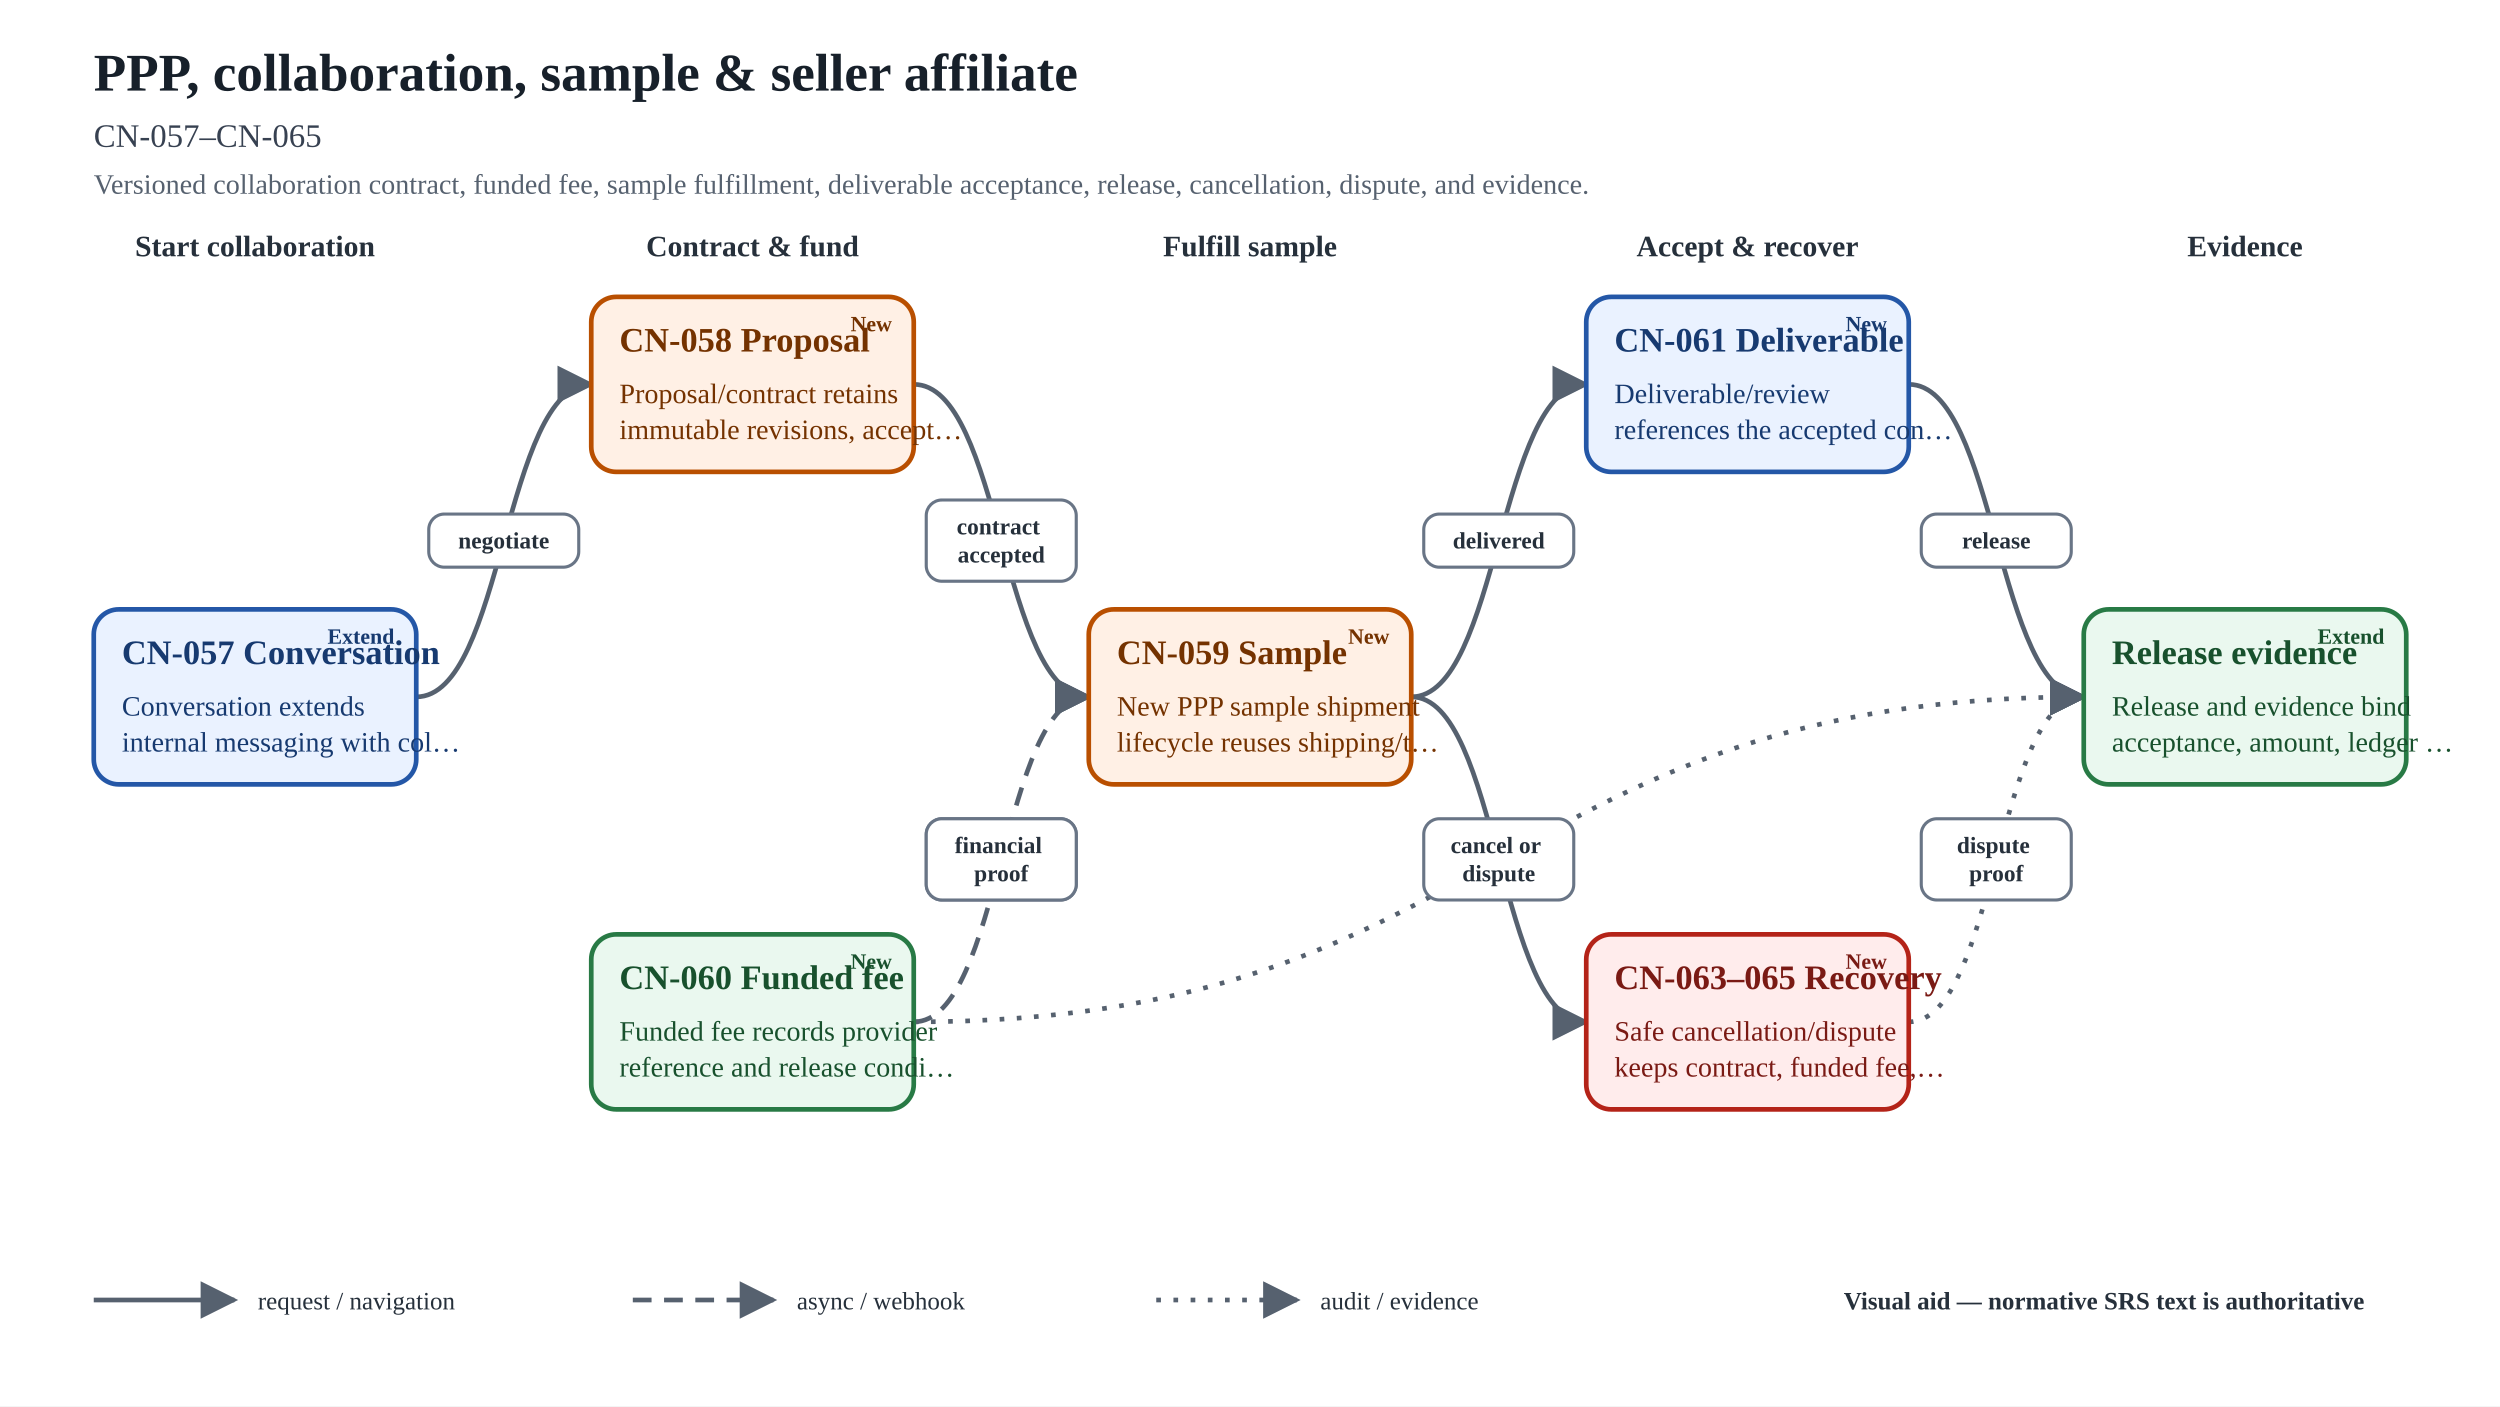
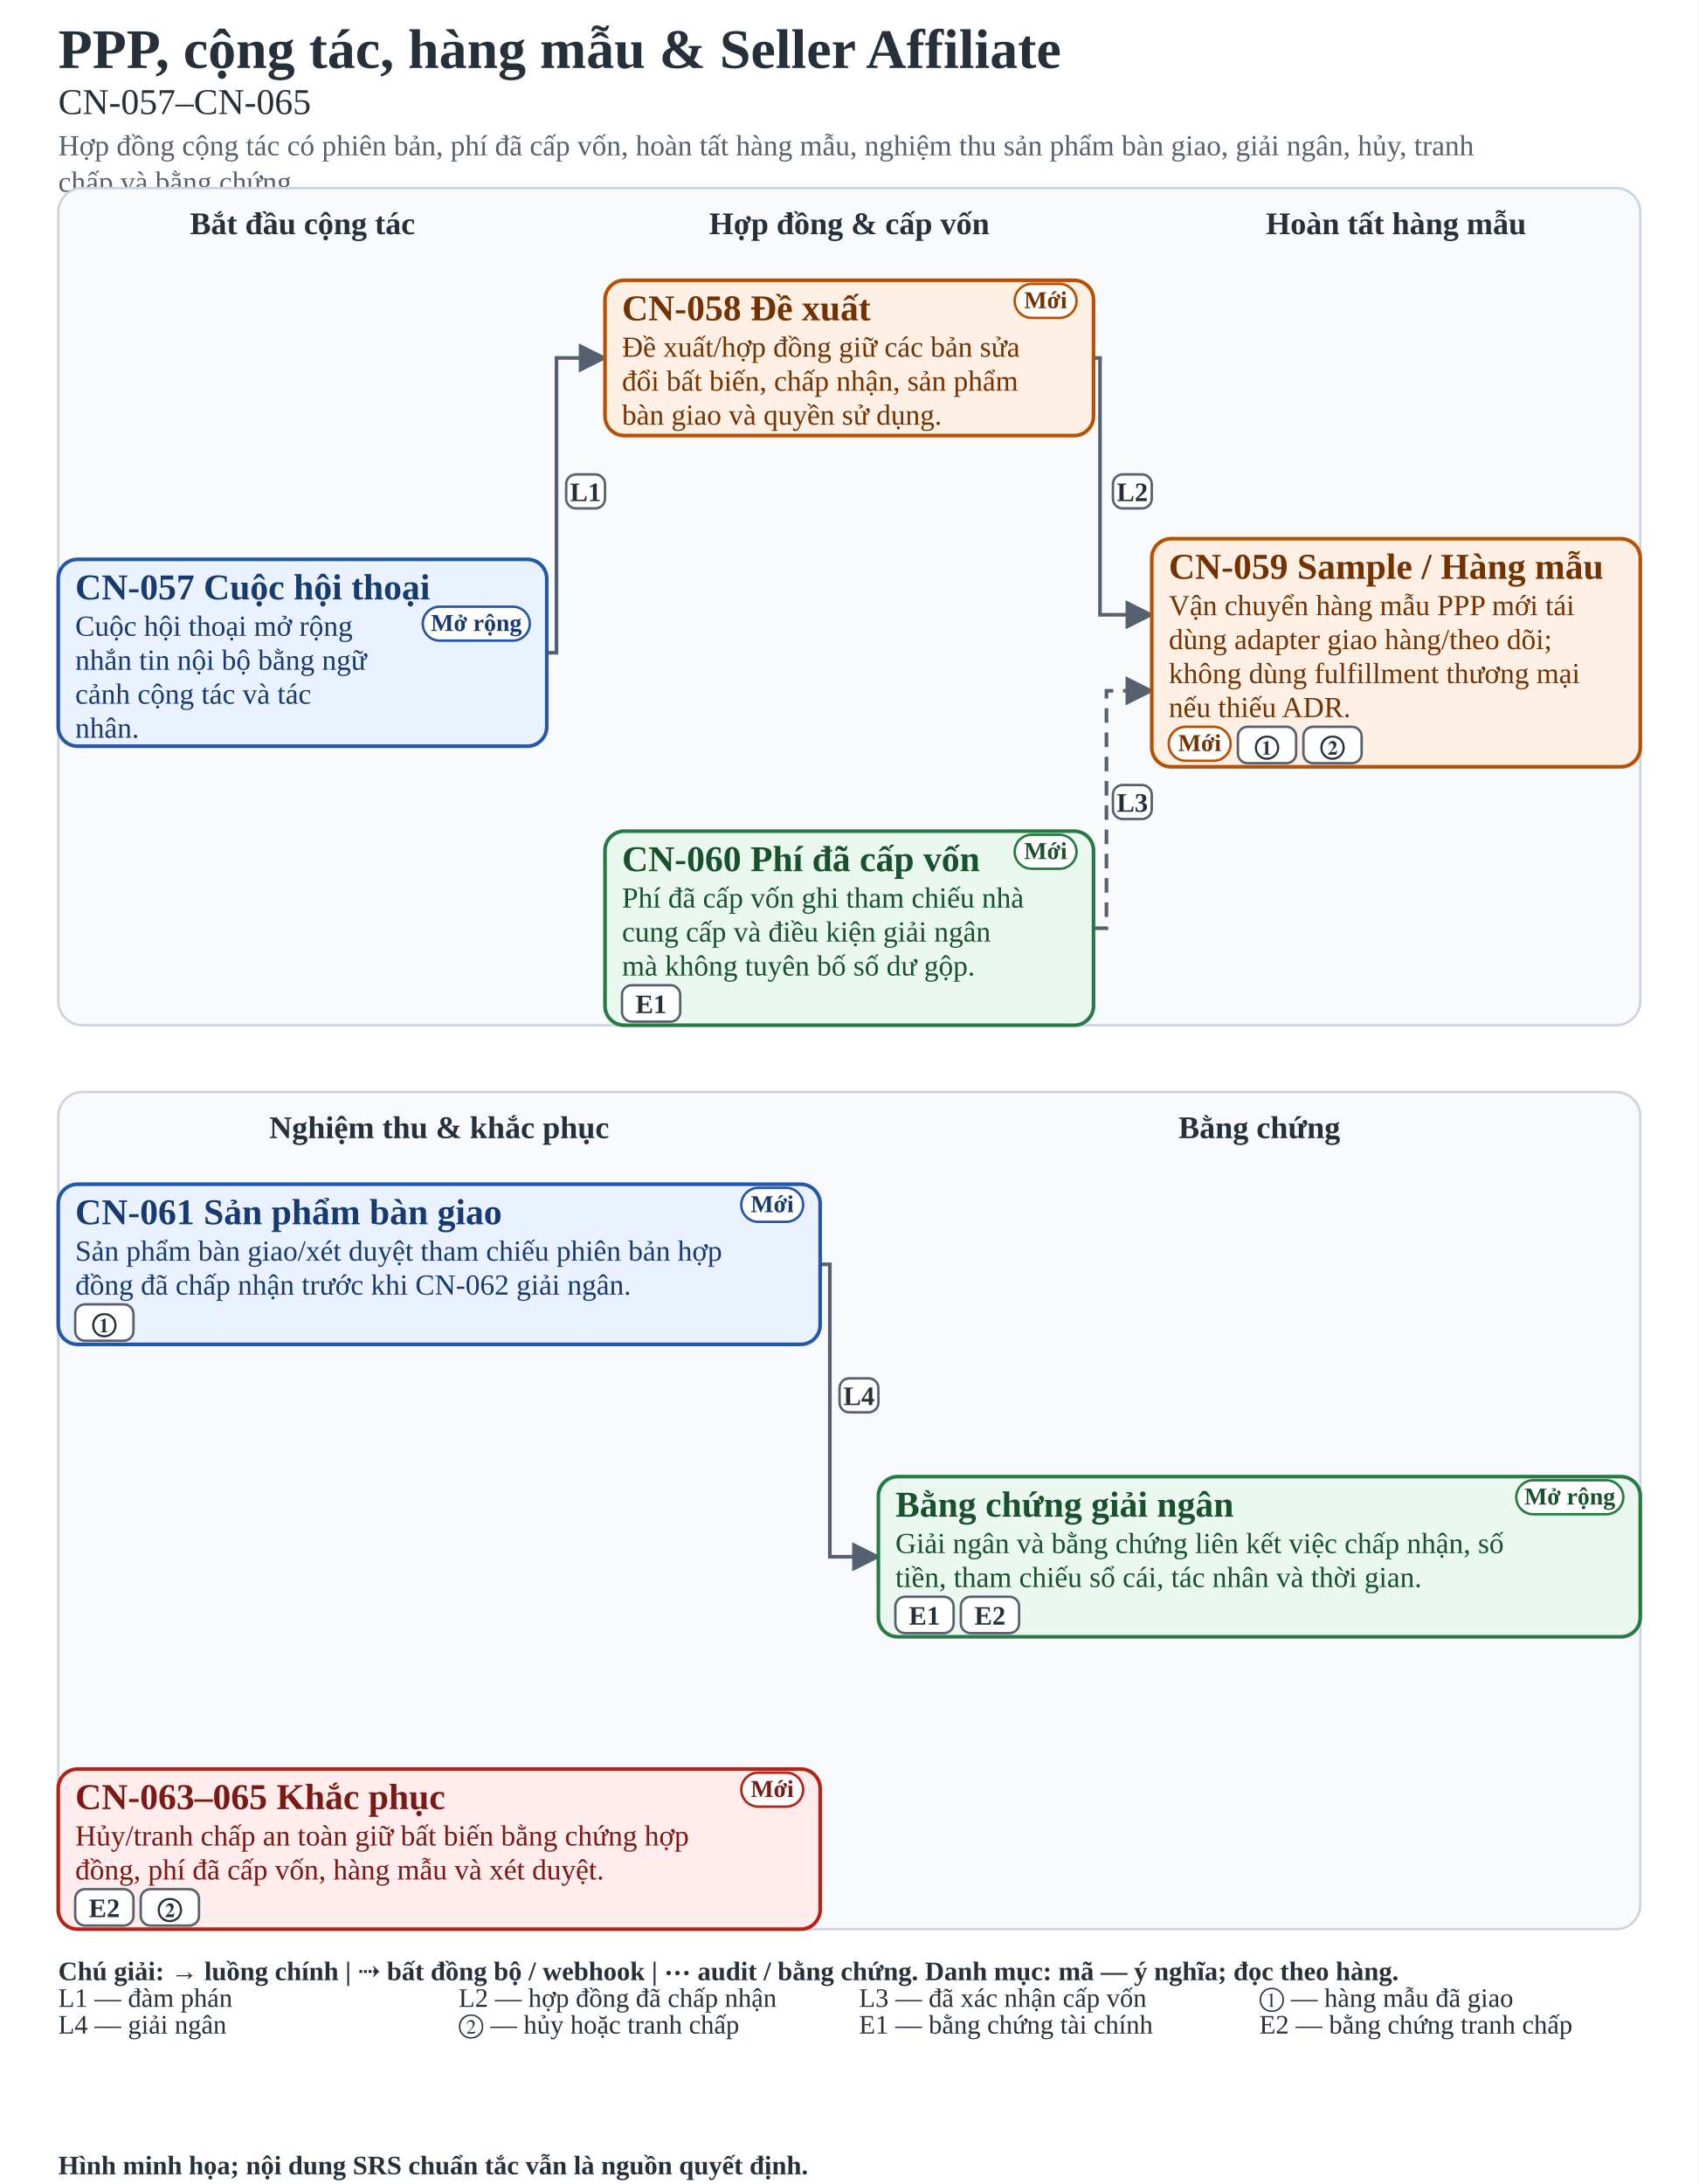
- <svg xmlns="http://www.w3.org/2000/svg" viewBox="0 0 1600 900" role="img" aria-labelledby="diagram-title diagram-desc">
+ <svg xmlns="http://www.w3.org/2000/svg" viewBox="0 0 1400 1800" role="img" aria-labelledby="diagram-title diagram-desc">
  <defs>
    <marker id="arrow" viewBox="0 0 10 10" refX="9" refY="5" markerWidth="8" markerHeight="8" orient="auto-start-reverse">
      <path d="M 0 0 L 10 5 L 0 10 z" fill="#56616F" />
    </marker>
  </defs>
-   <rect width="1600" height="900" fill="#FFFFFF" />
-   <text x="60" y="58" font-size="34" font-weight="800" fill="#17202A">PPP, collaboration, sample &amp; seller affiliate</text>
-   <text x="60" y="94" font-size="21" fill="#374151">CN-057–CN-065</text>
-   <text x="60" y="124" font-size="18" fill="#56616F">Versioned collaboration contract, funded fee, sample fulfillment, deliverable acceptance, release, cancellation, dispute, and evidence.</text>
-   <path data-edge-from="conversation" data-edge-to="proposal" data-route="forward" d="M 266.4 446 C 322.4 446, 322.4 246, 378.4 246" fill="none" stroke="#56616F" stroke-width="3" marker-end="url(#arrow)" />
-   <path data-edge-from="proposal" data-edge-to="sample" data-route="forward" d="M 584.8 246 C 640.8 246, 640.8 446, 696.8 446" fill="none" stroke="#56616F" stroke-width="3" marker-end="url(#arrow)" />
-   <path data-edge-from="funded-fee" data-edge-to="sample" data-route="forward" d="M 584.8 654 C 640.8 654, 640.8 446, 696.8 446" fill="none" stroke="#56616F" stroke-width="3" stroke-dasharray="12 8" marker-end="url(#arrow)" />
-   <path data-edge-from="sample" data-edge-to="deliverable" data-route="forward" d="M 903.2 446 C 959.2 446, 959.2 246, 1015.2 246" fill="none" stroke="#56616F" stroke-width="3" marker-end="url(#arrow)" />
-   <path data-edge-from="deliverable" data-edge-to="collaboration-evidence" data-route="forward" d="M 1221.6 246 C 1277.6 246, 1277.6 446, 1333.6 446" fill="none" stroke="#56616F" stroke-width="3" marker-end="url(#arrow)" />
-   <path data-edge-from="sample" data-edge-to="2-08-backend-remediation" data-route="forward" d="M 903.2 446 C 959.2 446, 959.2 654, 1015.2 654" fill="none" stroke="#56616F" stroke-width="3" marker-end="url(#arrow)" />
-   <path data-edge-from="funded-fee" data-edge-to="collaboration-evidence" data-route="forward" d="M 584.8 654 C 959.2 654, 959.2 446, 1333.6 446" fill="none" stroke="#56616F" stroke-width="3" stroke-dasharray="3 8" marker-end="url(#arrow)" />
-   <path data-edge-from="2-08-backend-remediation" data-edge-to="collaboration-evidence" data-route="forward" d="M 1221.6 654 C 1277.6 654, 1277.6 446, 1333.6 446" fill="none" stroke="#56616F" stroke-width="3" stroke-dasharray="3 8" marker-end="url(#arrow)" />
-   <text x="163.2" y="164" text-anchor="middle" font-size="19" font-weight="700" fill="#26303B">Start collaboration</text>
-   <g data-node-id="conversation">
-     <rect x="60" y="390" width="206.4" height="112" rx="16" fill="#EAF2FF" stroke="#2457A7" stroke-width="3" />
-     <text x="78" y="425" font-size="22" font-weight="700" fill="#173A70">CN-057 Conversation</text>
-     <text x="78" y="458" font-size="18" fill="#173A70">
-       <tspan x="78" dy="0">Conversation extends</tspan>
-       <tspan x="78" dy="23">internal messaging with col…</tspan>
-     </text>
-     <text x="252.4" y="412" text-anchor="end" font-size="14" font-weight="700" fill="#173A70">Extend</text>
-   </g>
-   <text x="481.6" y="164" text-anchor="middle" font-size="19" font-weight="700" fill="#26303B">Contract &amp; fund</text>
-   <g data-node-id="proposal">
-     <rect x="378.4" y="190" width="206.4" height="112" rx="16" fill="#FFF0E5" stroke="#B94F00" stroke-width="3" />
-     <text x="396.4" y="225" font-size="22" font-weight="700" fill="#743200">CN-058 Proposal</text>
-     <text x="396.4" y="258" font-size="18" fill="#743200">
-       <tspan x="396.4" dy="0">Proposal/contract retains</tspan>
-       <tspan x="396.4" dy="23">immutable revisions, accept…</tspan>
-     </text>
-     <text x="570.8" y="212" text-anchor="end" font-size="14" font-weight="700" fill="#743200">New</text>
-   </g>
-   <g data-node-id="funded-fee">
-     <rect x="378.4" y="598" width="206.4" height="112" rx="16" fill="#EAF8EF" stroke="#287A45" stroke-width="3" />
-     <text x="396.4" y="633" font-size="22" font-weight="700" fill="#18512D">CN-060 Funded fee</text>
-     <text x="396.4" y="666" font-size="18" fill="#18512D">
-       <tspan x="396.4" dy="0">Funded fee records provider</tspan>
-       <tspan x="396.4" dy="23">reference and release condi…</tspan>
-     </text>
-     <text x="570.8" y="620" text-anchor="end" font-size="14" font-weight="700" fill="#18512D">New</text>
-   </g>
-   <text x="800" y="164" text-anchor="middle" font-size="19" font-weight="700" fill="#26303B">Fulfill sample</text>
-   <g data-node-id="sample">
-     <rect x="696.8" y="390" width="206.4" height="112" rx="16" fill="#FFF0E5" stroke="#B94F00" stroke-width="3" />
-     <text x="714.8" y="425" font-size="22" font-weight="700" fill="#743200">CN-059 Sample</text>
-     <text x="714.8" y="458" font-size="18" fill="#743200">
-       <tspan x="714.8" dy="0">New PPP sample shipment</tspan>
-       <tspan x="714.8" dy="23">lifecycle reuses shipping/t…</tspan>
-     </text>
-     <text x="889.2" y="412" text-anchor="end" font-size="14" font-weight="700" fill="#743200">New</text>
-   </g>
-   <text x="1118.4" y="164" text-anchor="middle" font-size="19" font-weight="700" fill="#26303B">Accept &amp; recover</text>
-   <g data-node-id="deliverable">
-     <rect x="1015.2" y="190" width="206.4" height="112" rx="16" fill="#EAF2FF" stroke="#2457A7" stroke-width="3" />
-     <text x="1033.2" y="225" font-size="22" font-weight="700" fill="#173A70">CN-061 Deliverable</text>
-     <text x="1033.2" y="258" font-size="18" fill="#173A70">
-       <tspan x="1033.2" dy="0">Deliverable/review</tspan>
-       <tspan x="1033.2" dy="23">references the accepted con…</tspan>
-     </text>
-     <text x="1207.6" y="212" text-anchor="end" font-size="14" font-weight="700" fill="#173A70">New</text>
-   </g>
-   <g data-node-id="2-08-backend-remediation">
-     <rect x="1015.2" y="598" width="206.4" height="112" rx="16" fill="#FFECEC" stroke="#B42318" stroke-width="3" />
-     <text x="1033.2" y="633" font-size="22" font-weight="700" fill="#7A1A14">CN-063–065 Recovery</text>
-     <text x="1033.2" y="666" font-size="18" fill="#7A1A14">
-       <tspan x="1033.2" dy="0">Safe cancellation/dispute</tspan>
-       <tspan x="1033.2" dy="23">keeps contract, funded fee,…</tspan>
-     </text>
-     <text x="1207.6" y="620" text-anchor="end" font-size="14" font-weight="700" fill="#7A1A14">New</text>
-   </g>
-   <text x="1436.8" y="164" text-anchor="middle" font-size="19" font-weight="700" fill="#26303B">Evidence</text>
-   <g data-node-id="collaboration-evidence">
-     <rect x="1333.6" y="390" width="206.4" height="112" rx="16" fill="#EAF8EF" stroke="#287A45" stroke-width="3" />
-     <text x="1351.6" y="425" font-size="22" font-weight="700" fill="#18512D">Release evidence</text>
-     <text x="1351.6" y="458" font-size="18" fill="#18512D">
-       <tspan x="1351.6" dy="0">Release and evidence bind</tspan>
-       <tspan x="1351.6" dy="23">acceptance, amount, ledger …</tspan>
-     </text>
-     <text x="1526" y="412" text-anchor="end" font-size="14" font-weight="700" fill="#18512D">Extend</text>
-   </g>
-   <g data-edge-label="true" data-edge-from="conversation" data-edge-to="proposal">
-     <rect x="274.4" y="329" width="96" height="34" rx="10" fill="#FFFFFF" stroke="#697586" stroke-width="2" />
-     <text x="322.4" y="351" text-anchor="middle" font-size="15" font-weight="700" fill="#26303B">
-       <tspan x="322.4" dy="0">negotiate</tspan>
-     </text>
-   </g>
-   <g data-edge-label="true" data-edge-from="proposal" data-edge-to="sample">
-     <rect x="592.8" y="320" width="96" height="52" rx="10" fill="#FFFFFF" stroke="#697586" stroke-width="2" />
-     <text x="640.8" y="342" text-anchor="middle" font-size="15" font-weight="700" fill="#26303B">
-       <tspan x="640.8" dy="0">contract</tspan>
-       <tspan x="640.8" dy="18">accepted</tspan>
-     </text>
-   </g>
-   <g data-edge-label="true" data-edge-from="funded-fee" data-edge-to="sample">
-     <rect x="592.8" y="524" width="96" height="52" rx="10" fill="#FFFFFF" stroke="#697586" stroke-width="2" />
-     <text x="640.8" y="546" text-anchor="middle" font-size="15" font-weight="700" fill="#26303B">
-       <tspan x="640.8" dy="0">funding</tspan>
-       <tspan x="640.8" dy="18">confirmed</tspan>
-     </text>
-   </g>
-   <g data-edge-label="true" data-edge-from="sample" data-edge-to="deliverable">
-     <rect x="911.2" y="329" width="96" height="34" rx="10" fill="#FFFFFF" stroke="#697586" stroke-width="2" />
-     <text x="959.2" y="351" text-anchor="middle" font-size="15" font-weight="700" fill="#26303B">
-       <tspan x="959.2" dy="0">delivered</tspan>
-     </text>
-   </g>
-   <g data-edge-label="true" data-edge-from="deliverable" data-edge-to="collaboration-evidence">
-     <rect x="1229.6" y="329" width="96" height="34" rx="10" fill="#FFFFFF" stroke="#697586" stroke-width="2" />
-     <text x="1277.6" y="351" text-anchor="middle" font-size="15" font-weight="700" fill="#26303B">
-       <tspan x="1277.6" dy="0">release</tspan>
-     </text>
-   </g>
-   <g data-edge-label="true" data-edge-from="sample" data-edge-to="2-08-backend-remediation">
-     <rect x="911.2" y="524" width="96" height="52" rx="10" fill="#FFFFFF" stroke="#697586" stroke-width="2" />
-     <text x="959.2" y="546" text-anchor="middle" font-size="15" font-weight="700" fill="#26303B">
-       <tspan x="959.2" dy="0">cancel or</tspan>
-       <tspan x="959.2" dy="18">dispute</tspan>
-     </text>
-   </g>
-   <g data-edge-label="true" data-edge-from="funded-fee" data-edge-to="collaboration-evidence">
-     <rect x="592.8" y="524" width="96" height="52" rx="10" fill="#FFFFFF" stroke="#697586" stroke-width="2" />
-     <text x="640.8" y="546" text-anchor="middle" font-size="15" font-weight="700" fill="#26303B">
-       <tspan x="640.8" dy="0">financial</tspan>
-       <tspan x="640.8" dy="18">proof</tspan>
-     </text>
-   </g>
-   <g data-edge-label="true" data-edge-from="2-08-backend-remediation" data-edge-to="collaboration-evidence">
-     <rect x="1229.6" y="524" width="96" height="52" rx="10" fill="#FFFFFF" stroke="#697586" stroke-width="2" />
-     <text x="1277.6" y="546" text-anchor="middle" font-size="15" font-weight="700" fill="#26303B">
-       <tspan x="1277.6" dy="0">dispute</tspan>
-       <tspan x="1277.6" dy="18">proof</tspan>
-     </text>
-   </g>
-   <g transform="translate(60 820)" font-size="16" fill="#26303B">
-     <path d="M 0 12 H 90" stroke="#56616F" stroke-width="3" marker-end="url(#arrow)" />
-     <text x="105" y="18">request / navigation</text>
-     <path d="M 345 12 H 435" stroke="#56616F" stroke-width="3" stroke-dasharray="12 8" marker-end="url(#arrow)" />
-     <text x="450" y="18">async / webhook</text>
-     <path d="M 680 12 H 770" stroke="#56616F" stroke-width="3" stroke-dasharray="3 8" marker-end="url(#arrow)" />
-     <text x="785" y="18">audit / evidence</text>
-     <text x="1120" y="18" font-weight="700">Visual aid — normative SRS text is authoritative</text>
+   <rect width="1400" height="1800" fill="#FFFFFF" />
+   <text x="48" y="56" text-anchor="start" font-size="46" font-weight="800" fill="#26303B">PPP, cộng tác, hàng mẫu &amp; Seller Affiliate</text>
+   <text x="48" y="94" text-anchor="start" font-size="30" fill="#26303B">CN-057–CN-065</text>
+   <text x="48" y="128" text-anchor="start" font-size="24" fill="#56616F">
+     <tspan x="48" dy="0">Hợp đồng cộng tác có phiên bản, phí đã cấp vốn, hoàn tất hàng mẫu, nghiệm thu sản phẩm bàn giao, giải ngân, hủy, tranh </tspan>
+     <tspan x="48" dy="30">chấp và bằng chứng.</tspan>
+   </text>
+   <g data-band-index="0">
+     <rect x="48" y="155" width="1304" height="690" rx="20" fill="#F8FAFC" stroke="#CBD5E1" stroke-width="2" />
+   </g>
+   <g data-band-index="1">
+     <rect x="48" y="900" width="1304" height="690" rx="20" fill="#F7F9FC" stroke="#CBD5E1" stroke-width="2" />
+   </g>
+   <g data-column-index="0" data-column-band="0">
+     <text x="249.333" y="193" text-anchor="middle" font-size="26" font-weight="700" fill="#26303B">Bắt đầu cộng tác</text>
+   </g>
+   <g data-column-index="1" data-column-band="0">
+     <text x="700" y="193" text-anchor="middle" font-size="26" font-weight="700" fill="#26303B">Hợp đồng &amp; cấp vốn</text>
+   </g>
+   <g data-column-index="2" data-column-band="0">
+     <text x="1150.667" y="193" text-anchor="middle" font-size="26" font-weight="700" fill="#26303B">Hoàn tất hàng mẫu</text>
+   </g>
+   <g data-column-index="3" data-column-band="1">
+     <text x="362" y="938" text-anchor="middle" font-size="26" font-weight="700" fill="#26303B">Nghiệm thu &amp; khắc phục</text>
+   </g>
+   <g data-column-index="4" data-column-band="1">
+     <text x="1038" y="938" text-anchor="middle" font-size="26" font-weight="700" fill="#26303B">Bằng chứng</text>
+   </g>
+   <path data-edge-from="conversation" data-edge-to="proposal" data-path-kind="forward-lane" data-edge-code="L1" data-lane="b0:g:0:1:1" d="M 450.667 538.01 H 458.667 V 295.01 H 498.667" fill="none" stroke="#56616F" stroke-width="3" marker-end="url(#arrow)" />
+   <path data-edge-from="proposal" data-edge-to="sample" data-path-kind="forward-lane" data-edge-code="L2" data-lane="b0:g:1:2:1" d="M 901.333 295.02 H 906.667 V 506.687 H 949.333" fill="none" stroke="#56616F" stroke-width="3" marker-end="url(#arrow)" />
+   <path data-edge-from="funded-fee" data-edge-to="sample" data-path-kind="forward-lane" data-edge-code="L3" data-lane="b0:g:1:2:2" d="M 901.333 765.03 H 912 V 569.363 H 949.333" fill="none" stroke="#56616F" stroke-width="3" stroke-dasharray="12 8" marker-end="url(#arrow)" />
+   <path data-edge-from="deliverable" data-edge-to="collaboration-evidence" data-path-kind="forward-lane" data-edge-code="L4" data-lane="b1:g:3:4:1" d="M 676 1042.04 H 684 V 1283.04 H 724" fill="none" stroke="#56616F" stroke-width="3" marker-end="url(#arrow)" />
+   <g data-node-id="conversation" data-node-band="0" data-column-index="0">
+     <rect x="48" y="461" width="402.667" height="154" rx="16" fill="#EAF2FF" stroke="#2457A7" stroke-width="3" />
+     <text x="62" y="494" text-anchor="start" font-size="30" font-weight="700" fill="#173A70">CN-057 Cuộc hội thoại</text>
+     <text x="62" y="524" text-anchor="start" font-size="24" fill="#173A70">
+       <tspan x="62" dy="0">Cuộc hội thoại mở rộng </tspan>
+       <tspan x="62" dy="28">nhắn tin nội bộ bằng ngữ </tspan>
+       <tspan x="62" dy="28">cảnh cộng tác và tác </tspan>
+       <tspan x="62" dy="28">nhân.</tspan>
+     </text>
+     <g data-node-badge="conversation">
+       <rect x="348.467" y="500" width="88.2" height="28" rx="14" fill="#FFFFFF" stroke="#2457A7" stroke-width="2" />
+       <text x="392.567" y="520" text-anchor="middle" font-size="20" font-weight="700" fill="#173A70">Mở rộng</text>
+     </g>
+   </g>
+   <g data-node-id="proposal" data-node-band="0" data-column-index="1">
+     <rect x="498.667" y="231" width="402.667" height="128" rx="16" fill="#FFF0E5" stroke="#B94F00" stroke-width="3" />
+     <text x="512.667" y="264" text-anchor="start" font-size="30" font-weight="700" fill="#743200">CN-058 Đề xuất</text>
+     <text x="512.667" y="294" text-anchor="start" font-size="24" fill="#743200">
+       <tspan x="512.667" dy="0">Đề xuất/hợp đồng giữ các bản sửa </tspan>
+       <tspan x="512.667" dy="28">đổi bất biến, chấp nhận, sản phẩm </tspan>
+       <tspan x="512.667" dy="28">bàn giao và quyền sử dụng.</tspan>
+     </text>
+     <g data-node-badge="proposal">
+       <rect x="836.333" y="234" width="51" height="28" rx="14" fill="#FFFFFF" stroke="#B94F00" stroke-width="2" />
+       <text x="861.833" y="254" text-anchor="middle" font-size="20" font-weight="700" fill="#743200">Mới</text>
+     </g>
+   </g>
+   <g data-node-id="funded-fee" data-node-band="0" data-column-index="1">
+     <rect x="498.667" y="685" width="402.667" height="160" rx="16" fill="#EAF8EF" stroke="#287A45" stroke-width="3" />
+     <text x="512.667" y="718" text-anchor="start" font-size="30" font-weight="700" fill="#18512D">CN-060 Phí đã cấp vốn</text>
+     <text x="512.667" y="748" text-anchor="start" font-size="24" fill="#18512D">
+       <tspan x="512.667" dy="0">Phí đã cấp vốn ghi tham chiếu nhà </tspan>
+       <tspan x="512.667" dy="28">cung cấp và điều kiện giải ngân </tspan>
+       <tspan x="512.667" dy="28">mà không tuyên bố số dư gộp.</tspan>
+     </text>
+     <g data-node-badge="funded-fee">
+       <rect x="836.333" y="688" width="51" height="28" rx="14" fill="#FFFFFF" stroke="#287A45" stroke-width="2" />
+       <text x="861.833" y="708" text-anchor="middle" font-size="20" font-weight="700" fill="#18512D">Mới</text>
+     </g>
+   </g>
+   <g data-node-id="sample" data-node-band="0" data-column-index="2">
+     <rect x="949.333" y="444" width="402.667" height="188" rx="16" fill="#FFF0E5" stroke="#B94F00" stroke-width="3" />
+     <text x="963.333" y="477" text-anchor="start" font-size="30" font-weight="700" fill="#743200">CN-059 Sample / Hàng mẫu</text>
+     <text x="963.333" y="507" text-anchor="start" font-size="24" fill="#743200">
+       <tspan x="963.333" dy="0">Vận chuyển hàng mẫu PPP mới tái </tspan>
+       <tspan x="963.333" dy="28">dùng adapter giao hàng/theo dõi; </tspan>
+       <tspan x="963.333" dy="28">không dùng fulfillment thương mại </tspan>
+       <tspan x="963.333" dy="28">nếu thiếu ADR.</tspan>
+     </text>
+     <g data-node-badge="sample">
+       <rect x="963.333" y="599" width="51" height="28" rx="14" fill="#FFFFFF" stroke="#B94F00" stroke-width="2" />
+       <text x="988.833" y="619" text-anchor="middle" font-size="20" font-weight="700" fill="#743200">Mới</text>
+     </g>
+   </g>
+   <g data-node-id="deliverable" data-node-band="1" data-column-index="3">
+     <rect x="48" y="976" width="628" height="132" rx="16" fill="#EAF2FF" stroke="#2457A7" stroke-width="3" />
+     <text x="62" y="1009" text-anchor="start" font-size="30" font-weight="700" fill="#173A70">CN-061 Sản phẩm bàn giao</text>
+     <text x="62" y="1039" text-anchor="start" font-size="24" fill="#173A70">
+       <tspan x="62" dy="0">Sản phẩm bàn giao/xét duyệt tham chiếu phiên bản hợp </tspan>
+       <tspan x="62" dy="28">đồng đã chấp nhận trước khi CN-062 giải ngân.</tspan>
+     </text>
+     <g data-node-badge="deliverable">
+       <rect x="611" y="979" width="51" height="28" rx="14" fill="#FFFFFF" stroke="#2457A7" stroke-width="2" />
+       <text x="636.5" y="999" text-anchor="middle" font-size="20" font-weight="700" fill="#173A70">Mới</text>
+     </g>
+   </g>
+   <g data-node-id="2-08-backend-remediation" data-node-band="1" data-column-index="3">
+     <rect x="48" y="1458" width="628" height="132" rx="16" fill="#FFECEC" stroke="#B42318" stroke-width="3" />
+     <text x="62" y="1491" text-anchor="start" font-size="30" font-weight="700" fill="#7A1A14">CN-063–065 Khắc phục</text>
+     <text x="62" y="1521" text-anchor="start" font-size="24" fill="#7A1A14">
+       <tspan x="62" dy="0">Hủy/tranh chấp an toàn giữ bất biến bằng chứng hợp </tspan>
+       <tspan x="62" dy="28">đồng, phí đã cấp vốn, hàng mẫu và xét duyệt.</tspan>
+     </text>
+     <g data-node-badge="2-08-backend-remediation">
+       <rect x="611" y="1461" width="51" height="28" rx="14" fill="#FFFFFF" stroke="#B42318" stroke-width="2" />
+       <text x="636.5" y="1481" text-anchor="middle" font-size="20" font-weight="700" fill="#7A1A14">Mới</text>
+     </g>
+   </g>
+   <g data-node-id="collaboration-evidence" data-node-band="1" data-column-index="4">
+     <rect x="724" y="1217" width="628" height="132" rx="16" fill="#EAF8EF" stroke="#287A45" stroke-width="3" />
+     <text x="738" y="1250" text-anchor="start" font-size="30" font-weight="700" fill="#18512D">Bằng chứng giải ngân</text>
+     <text x="738" y="1280" text-anchor="start" font-size="24" fill="#18512D">
+       <tspan x="738" dy="0">Giải ngân và bằng chứng liên kết việc chấp nhận, số </tspan>
+       <tspan x="738" dy="28">tiền, tham chiếu sổ cái, tác nhân và thời gian.</tspan>
+     </text>
+     <g data-node-badge="collaboration-evidence">
+       <rect x="1249.8" y="1220" width="88.2" height="28" rx="14" fill="#FFFFFF" stroke="#287A45" stroke-width="2" />
+       <text x="1293.9" y="1240" text-anchor="middle" font-size="20" font-weight="700" fill="#18512D">Mở rộng</text>
+     </g>
+   </g>
+   <g data-path-marker="true" data-edge-code="L1" data-edge-from="conversation" data-edge-to="proposal">
+     <rect x="466.667" y="391" width="32" height="28" rx="8" fill="#FFFFFF" stroke="#56616F" stroke-width="2" />
+     <text x="482.667" y="413" text-anchor="middle" font-size="22" font-weight="700" fill="#26303B">L1</text>
+   </g>
+   <g data-path-marker="true" data-edge-code="L2" data-edge-from="proposal" data-edge-to="sample">
+     <rect x="917.333" y="391" width="32" height="28" rx="8" fill="#FFFFFF" stroke="#56616F" stroke-width="2" />
+     <text x="933.333" y="413" text-anchor="middle" font-size="22" font-weight="700" fill="#26303B">L2</text>
+   </g>
+   <g data-path-marker="true" data-edge-code="L3" data-edge-from="funded-fee" data-edge-to="sample">
+     <rect x="917.333" y="647" width="32" height="28" rx="8" fill="#FFFFFF" stroke="#56616F" stroke-width="2" />
+     <text x="933.333" y="669" text-anchor="middle" font-size="22" font-weight="700" fill="#26303B">L3</text>
+   </g>
+   <g data-path-marker="true" data-edge-code="L4" data-edge-from="deliverable" data-edge-to="collaboration-evidence">
+     <rect x="692" y="1136" width="32" height="28" rx="8" fill="#FFFFFF" stroke="#56616F" stroke-width="2" />
+     <text x="708" y="1158" text-anchor="middle" font-size="22" font-weight="700" fill="#26303B">L4</text>
+   </g>
+   <g data-reference-kind="handoff" data-reference-code="①" data-reference-role="source" data-reference-node-id="sample">
+     <rect x="1020.333" y="599" width="48" height="30" rx="8" fill="#FFFFFF" stroke="#56616F" stroke-width="2" />
+     <text x="1044.333" y="622" text-anchor="middle" font-size="22" font-weight="700" fill="#26303B">①</text>
+   </g>
+   <g data-reference-kind="handoff" data-reference-code="①" data-reference-role="target" data-reference-node-id="deliverable">
+     <rect x="62" y="1075" width="48" height="30" rx="8" fill="#FFFFFF" stroke="#56616F" stroke-width="2" />
+     <text x="86" y="1098" text-anchor="middle" font-size="22" font-weight="700" fill="#26303B">①</text>
+   </g>
+   <g data-reference-kind="handoff" data-reference-code="②" data-reference-role="source" data-reference-node-id="sample">
+     <rect x="1074.333" y="599" width="48" height="30" rx="8" fill="#FFFFFF" stroke="#56616F" stroke-width="2" />
+     <text x="1098.333" y="622" text-anchor="middle" font-size="22" font-weight="700" fill="#26303B">②</text>
+   </g>
+   <g data-reference-kind="handoff" data-reference-code="②" data-reference-role="target" data-reference-node-id="2-08-backend-remediation">
+     <rect x="116" y="1557" width="48" height="30" rx="8" fill="#FFFFFF" stroke="#56616F" stroke-width="2" />
+     <text x="140" y="1580" text-anchor="middle" font-size="22" font-weight="700" fill="#26303B">②</text>
+   </g>
+   <g data-reference-kind="evidence" data-reference-code="E1" data-reference-role="source" data-reference-node-id="funded-fee">
+     <rect x="512.667" y="812" width="48" height="30" rx="8" fill="#FFFFFF" stroke="#56616F" stroke-width="2" />
+     <text x="536.667" y="835" text-anchor="middle" font-size="22" font-weight="700" fill="#26303B">E1</text>
+   </g>
+   <g data-reference-kind="evidence" data-reference-code="E1" data-reference-role="target" data-reference-node-id="collaboration-evidence">
+     <rect x="738" y="1316" width="48" height="30" rx="8" fill="#FFFFFF" stroke="#56616F" stroke-width="2" />
+     <text x="762" y="1339" text-anchor="middle" font-size="22" font-weight="700" fill="#26303B">E1</text>
+   </g>
+   <g data-reference-kind="evidence" data-reference-code="E2" data-reference-role="source" data-reference-node-id="2-08-backend-remediation">
+     <rect x="62" y="1557" width="48" height="30" rx="8" fill="#FFFFFF" stroke="#56616F" stroke-width="2" />
+     <text x="86" y="1580" text-anchor="middle" font-size="22" font-weight="700" fill="#26303B">E2</text>
+   </g>
+   <g data-reference-kind="evidence" data-reference-code="E2" data-reference-role="target" data-reference-node-id="collaboration-evidence">
+     <rect x="792" y="1316" width="48" height="30" rx="8" fill="#FFFFFF" stroke="#56616F" stroke-width="2" />
+     <text x="816" y="1339" text-anchor="middle" font-size="22" font-weight="700" fill="#26303B">E2</text>
+   </g>
+   <g data-footer="true">
+     <text x="48" y="1632" text-anchor="start" font-size="22" font-weight="700" fill="#26303B">Chú giải: → luồng chính | ⇢ bất đồng bộ / webhook | ⋯ audit / bằng chứng. Danh mục: mã — ý nghĩa; đọc theo hàng.</text>
+     <g data-edge-directory-code="L1" data-edge-from="conversation" data-edge-to="proposal">
+       <text x="48" y="1654" text-anchor="start" font-size="22" fill="#26303B">L1 — đàm phán</text>
+     </g>
+     <g data-edge-directory-code="L2" data-edge-from="proposal" data-edge-to="sample">
+       <text x="378" y="1654" text-anchor="start" font-size="22" fill="#26303B">L2 — hợp đồng đã chấp nhận</text>
+     </g>
+     <g data-edge-directory-code="L3" data-edge-from="funded-fee" data-edge-to="sample">
+       <text x="708" y="1654" text-anchor="start" font-size="22" fill="#26303B">L3 — đã xác nhận cấp vốn</text>
+     </g>
+     <g data-edge-directory-code="①" data-edge-from="sample" data-edge-to="deliverable">
+       <text x="1038" y="1654" text-anchor="start" font-size="22" fill="#26303B">① — hàng mẫu đã giao</text>
+     </g>
+     <g data-edge-directory-code="L4" data-edge-from="deliverable" data-edge-to="collaboration-evidence">
+       <text x="48" y="1676" text-anchor="start" font-size="22" fill="#26303B">L4 — giải ngân</text>
+     </g>
+     <g data-edge-directory-code="②" data-edge-from="sample" data-edge-to="2-08-backend-remediation">
+       <text x="378" y="1676" text-anchor="start" font-size="22" fill="#26303B">② — hủy hoặc tranh chấp</text>
+     </g>
+     <g data-edge-directory-code="E1" data-edge-from="funded-fee" data-edge-to="collaboration-evidence">
+       <text x="708" y="1676" text-anchor="start" font-size="22" fill="#26303B">E1 — bằng chứng tài chính</text>
+     </g>
+     <g data-edge-directory-code="E2" data-edge-from="2-08-backend-remediation" data-edge-to="collaboration-evidence">
+       <text x="1038" y="1676" text-anchor="start" font-size="22" fill="#26303B">E2 — bằng chứng tranh chấp</text>
+     </g>
+     <text x="48" y="1792" text-anchor="start" font-size="22" font-weight="700" fill="#26303B">Hình minh họa; nội dung SRS chuẩn tắc vẫn là nguồn quyết định.</text>
  </g>
</svg>
